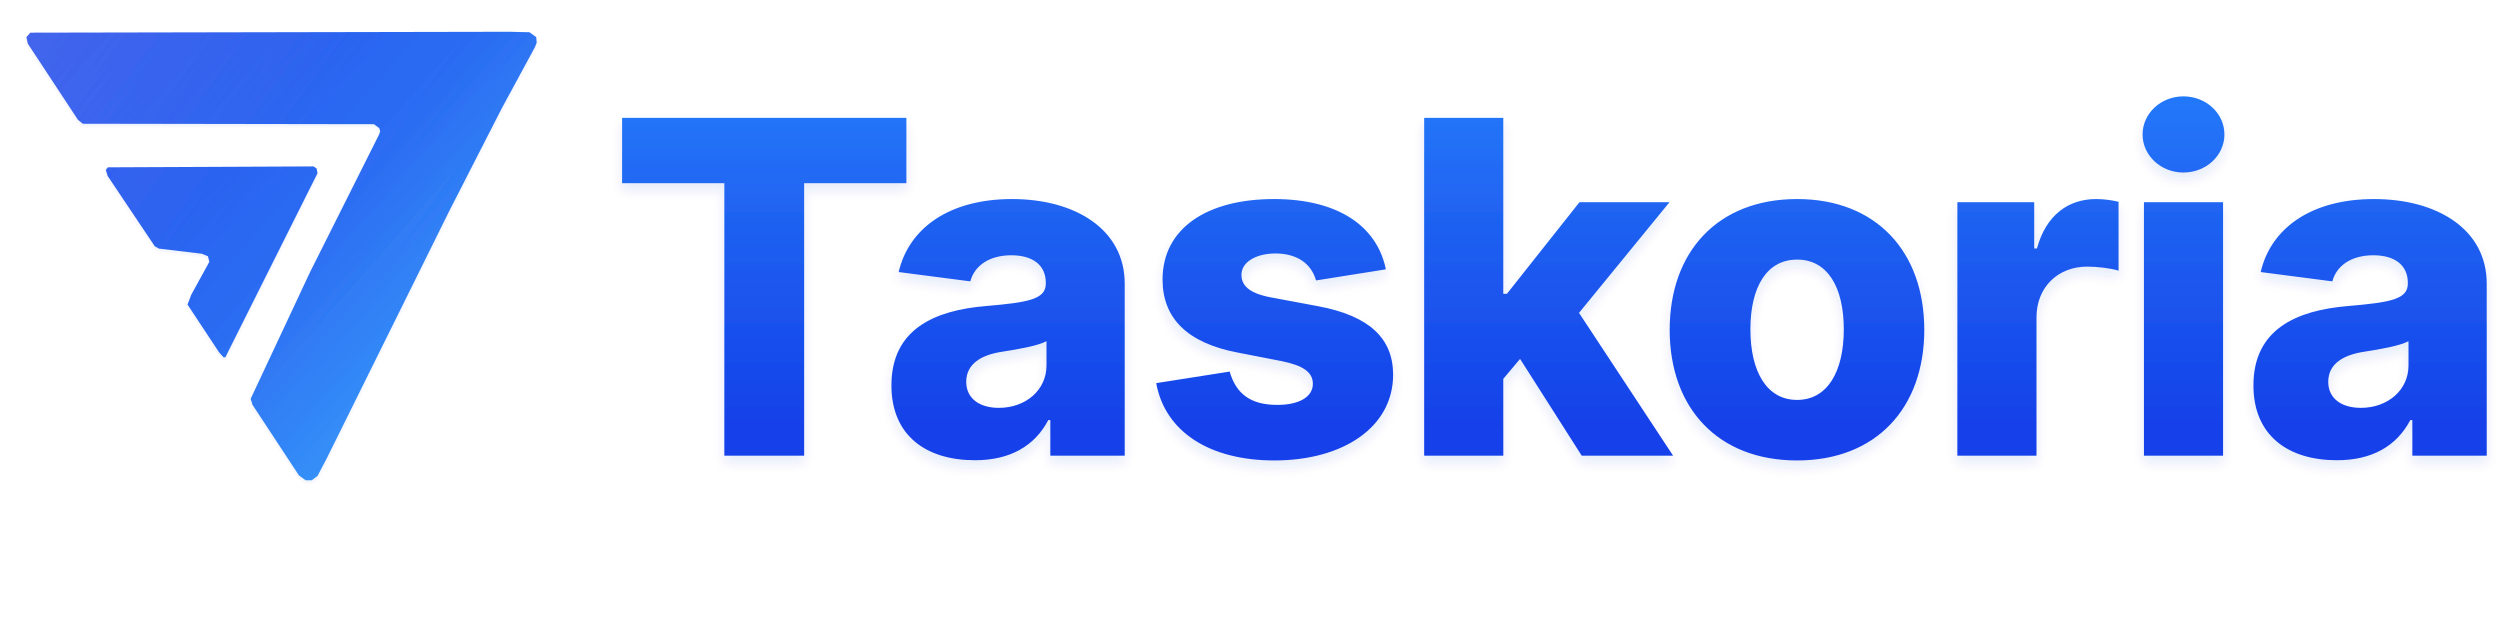
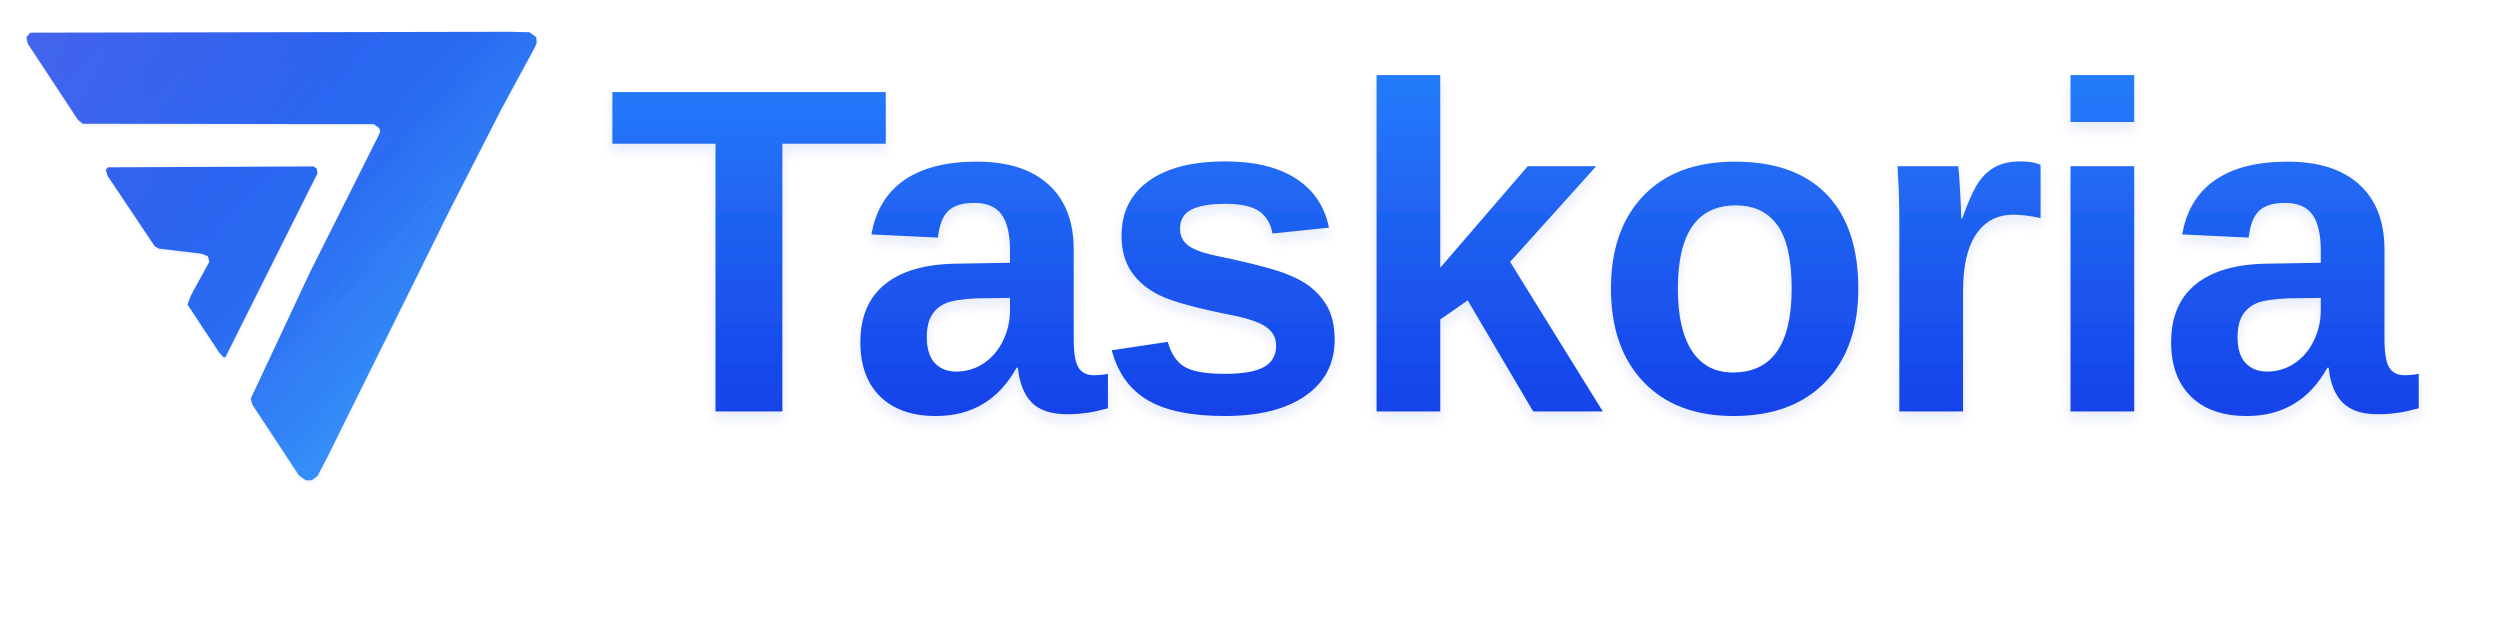
- <svg xmlns="http://www.w3.org/2000/svg" viewBox="430 170 4200 1060" fill="none" role="img" aria-labelledby="title desc">
+ <svg xmlns="http://www.w3.org/2000/svg" width="4200" height="1060" viewBox="430 170 4200 1060" fill="none" preserveAspectRatio="xMinYMid meet" role="img" aria-labelledby="title desc">
  <defs>
    <linearGradient id="taskoriaIconGradient" x1="474" y1="223" x2="1574" y2="1189" gradientUnits="userSpaceOnUse">
      <stop offset="0" stop-color="#163FE8" />
      <stop offset="0.52" stop-color="#2468F2" />
      <stop offset="1" stop-color="#42B7FF" />
    </linearGradient>
    <linearGradient id="taskoriaWordGradient" x1="2500" y1="180" x2="2500" y2="900" gradientUnits="userSpaceOnUse">
      <stop offset="0%" stop-color="#2388FF" />
      <stop offset="55%" stop-color="#1F5EF0" />
      <stop offset="100%" stop-color="#123FE9" />
    </linearGradient>
    <linearGradient id="taskoriaHighlight" x1="520" y1="235" x2="1475" y2="915" gradientUnits="userSpaceOnUse">
      <stop offset="0" stop-color="#FFFFFF" stop-opacity="0.34" />
      <stop offset="0.45" stop-color="#FFFFFF" stop-opacity="0.10" />
      <stop offset="1" stop-color="#FFFFFF" stop-opacity="0" />
    </linearGradient>
    <filter id="iconLift" x="420" y="160" width="1220" height="1130" filterUnits="userSpaceOnUse" color-interpolation-filters="sRGB">
      <feDropShadow dx="0" dy="24" stdDeviation="22" flood-color="#0B35C9" flood-opacity="0.18" />
      <feDropShadow dx="0" dy="4" stdDeviation="4" flood-color="#0B35C9" flood-opacity="0.08" />
    </filter>
    <filter id="wordLift" x="1300" y="190" width="3600" height="930" filterUnits="userSpaceOnUse" color-interpolation-filters="sRGB">
      <feDropShadow dx="0" dy="12" stdDeviation="9" flood-color="#0B35C9" flood-opacity="0.10" />
    </filter>
  </defs>
  <g transform="translate(474 223) scale(0.78) translate(-474 -223)" filter="url(#iconLift)">
    <path d="M1089 1189.5H1076L1061.5 1179L961.5 1027L957.5 1014L1085.5 741L1233.5 446L1236.5 438L1234.5 431L1223 422.5L596 421.5L585.5 413L477.5 249L474.5 235L483 225.5L1516 223.5L1558 224.5L1572.5 235L1573.5 247L1569.5 257L1498.5 388L1386.5 607L1121.5 1142L1101.5 1180L1089 1189.5Z" fill="url(#taskoriaIconGradient)" />
    <path d="M903 924.5H899L889.5 914L821.5 811L829.5 790L868.5 719L865.5 707L852 701.5L760 690.5L751 685.5L649.5 534L645.5 521L650 515.5L1093 513.5L1099.5 518L1101.5 528L903 924.5Z" fill="url(#taskoriaIconGradient)" />
    <path d="M1089 1189.5H1076L1061.5 1179L961.5 1027L957.5 1014L1085.5 741L1233.5 446L1236.5 438L1234.5 431L1223 422.5L596 421.5L585.5 413L477.5 249L474.5 235L483 225.5L1516 223.5L1558 224.5L1572.5 235L1573.5 247L1569.5 257L1498.5 388L1386.5 607L1121.5 1142L1101.5 1180L1089 1189.5Z" fill="url(#taskoriaHighlight)" opacity="0.55" />
    <path d="M903 924.5H899L889.5 914L821.5 811L829.5 790L868.5 719L865.5 707L852 701.5L760 690.5L751 685.5L649.5 534L645.5 521L650 515.5L1093 513.5L1099.5 518L1101.5 528L903 924.5Z" fill="url(#taskoriaHighlight)" opacity="0.45" />
  </g>
-   <text x="1450" y="640" fill="url(#taskoriaWordGradient)" font-size="780" font-family="Inter, Poppins, Arial, Helvetica, sans-serif" font-weight="800" letter-spacing="-16" text-anchor="start" dominant-baseline="middle" filter="url(#wordLift)">Taskoria</text>
+   <text x="1450" y="640" fill="url(#taskoriaWordGradient)" font-size="780" font-family="-apple-system, BlinkMacSystemFont, 'Segoe UI', Arial, Helvetica, sans-serif" font-weight="700" letter-spacing="-16" textLength="3000" lengthAdjust="spacingAndGlyphs" text-anchor="start" dominant-baseline="middle" filter="url(#wordLift)">Taskoria</text>
</svg>
